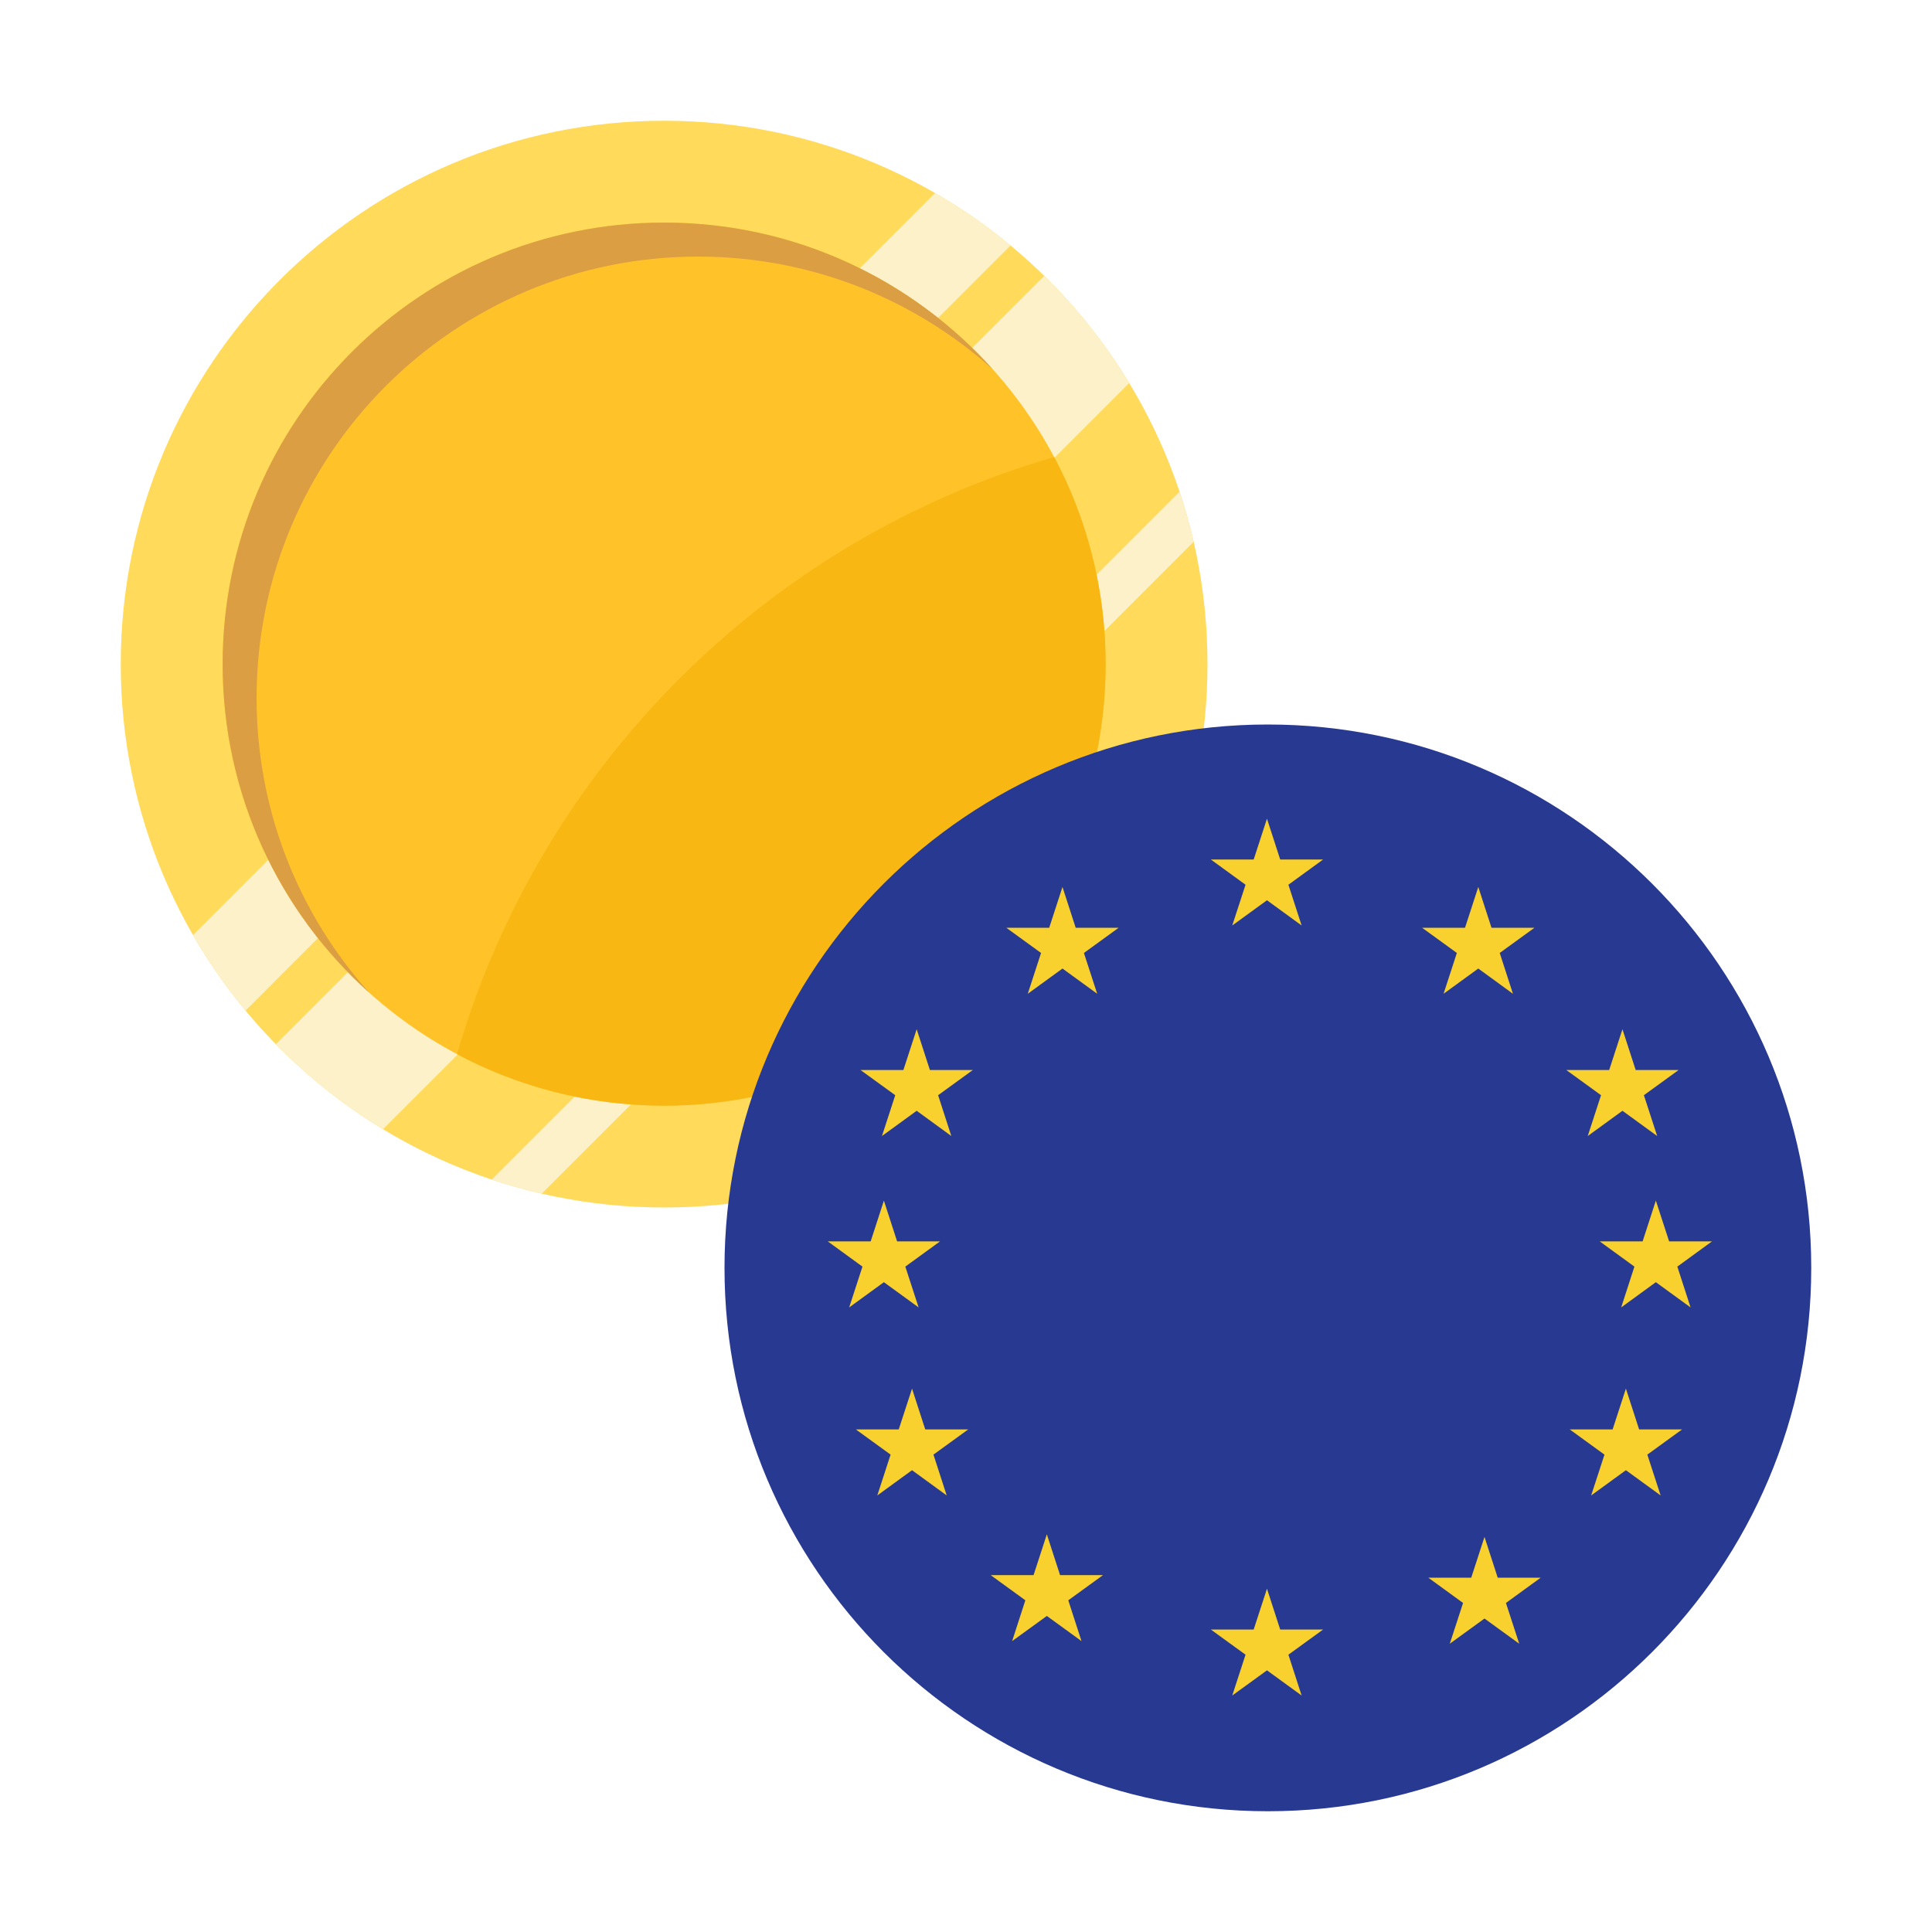
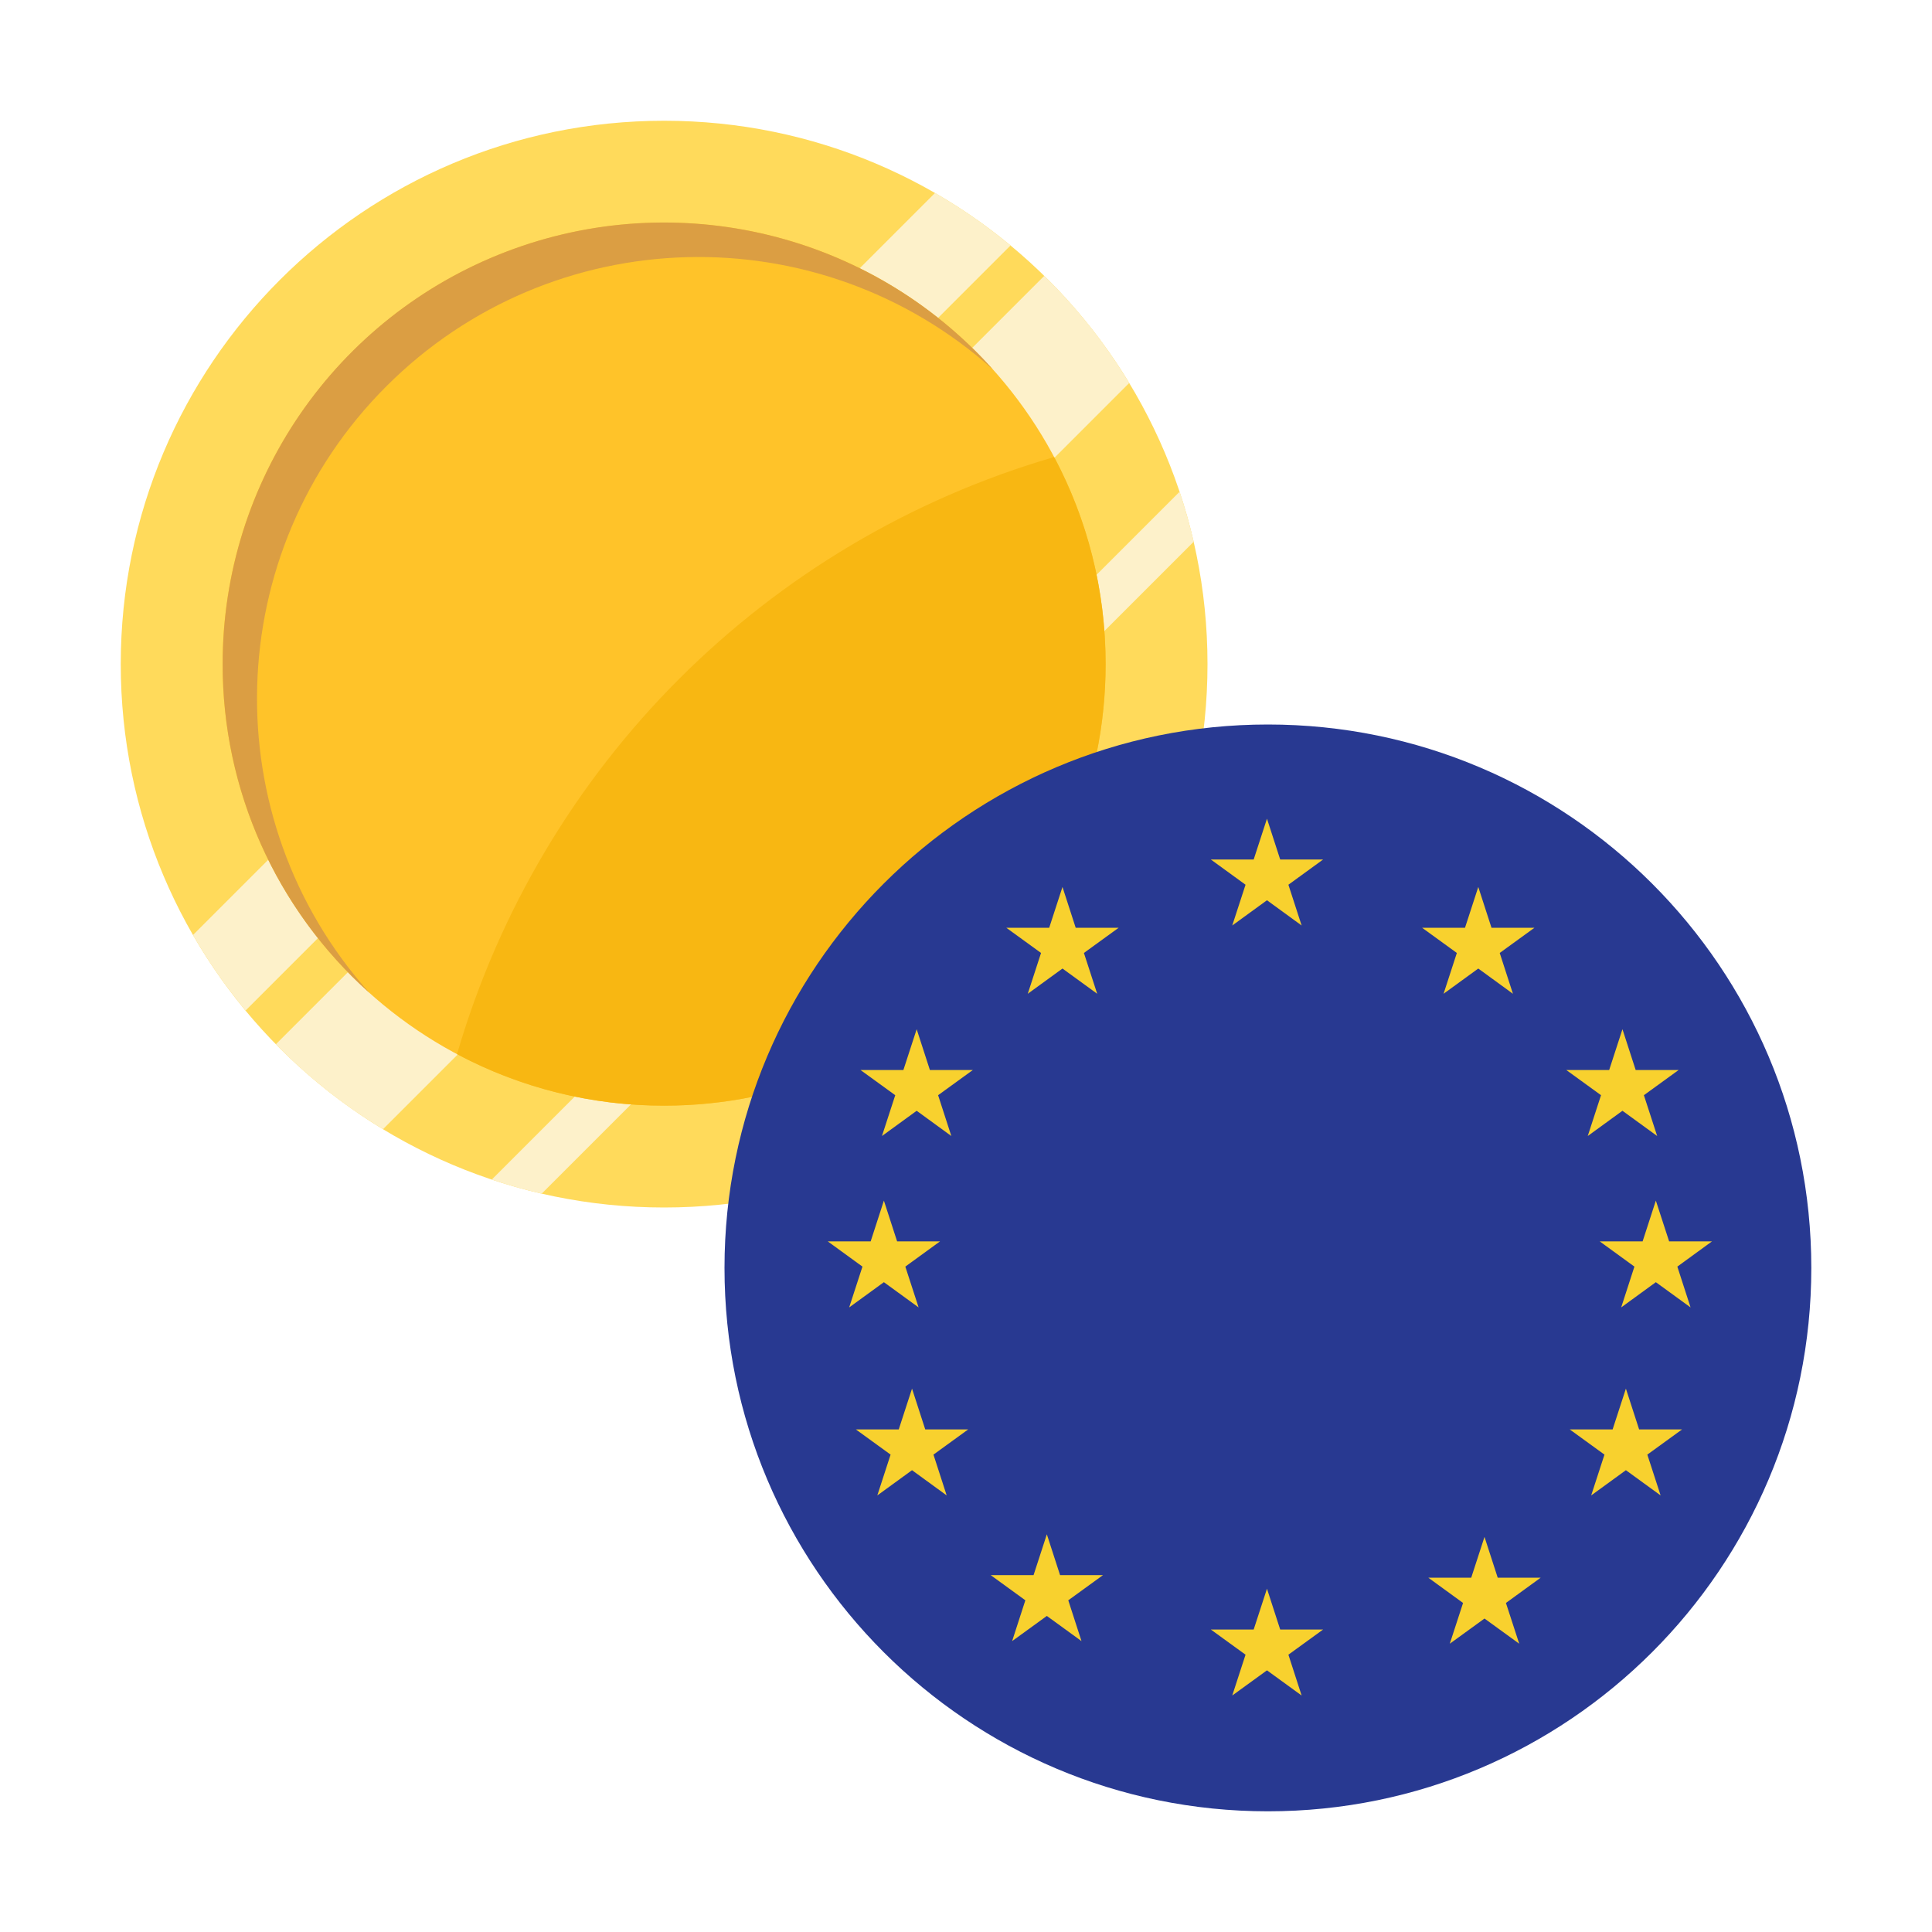
- <svg xmlns="http://www.w3.org/2000/svg" width="32" height="32" viewBox="0 0 32 32">
-   <g fill="none" fill-rule="evenodd">
-     <g fill-rule="nonzero">
-       <g>
-         <g>
-           <g>
-             <g>
-               <g>
-                 <g transform="translate(-777, -1844) translate(0, 1273) translate(324, 498) translate(0, 48) translate(154, 25) translate(299, 0) translate(2, 2)">
-                   <circle cx="9" cy="9" r="9" fill="#FFDA5B" />
-                   <path fill="#FDF1CA" d="M14.738 2.066c-.39-.324-.81-.615-1.251-.87l-12.29 12.29c.254.443.545.861.87 1.252L14.737 2.066zM4.344 16.703c-.65-.393-1.247-.867-1.775-1.407L15.296 2.569c.54.528 1.014 1.125 1.407 1.775l-12.36 12.36zM6.973 17.77c-.281-.064-.558-.142-.828-.232L17.538 6.145c.09.27.168.547.233.828L6.973 17.77z" />
-                   <g transform="translate(1, 1)">
-                     <circle cx="8" cy="8" r="7.313" fill="#FFC329" />
-                     <path fill="#F8B712" d="M8 15.313c4.039 0 7.312-3.274 7.312-7.313 0-1.24-.308-2.407-.852-3.43C9.7 5.948 5.948 9.7 4.57 14.46c1.023.544 2.19.853 3.43.853z" />
-                   </g>
-                   <path fill="#DB9E43" d="M14.444 4.118C13.15 2.957 11.44 2.25 9.562 2.25c-4.038 0-7.312 3.274-7.312 7.313 0 1.876.707 3.587 1.868 4.881-1.492-1.338-2.43-3.282-2.43-5.444C1.688 4.961 4.96 1.687 9 1.687c2.162 0 4.106.94 5.444 2.431z" />
-                   <path fill="#283991" d="M10 19c0-4.97 4.03-9 9-9s9 4.03 9 9-4.03 9-9 9-9-4.03-9-9z" />
-                   <path fill="#F8D12E" d="M19.204 12.236L18.985 11.56 18.765 12.236 18.055 12.236 18.63 12.654 18.41 13.329 18.985 12.911 19.559 13.329 19.34 12.654 19.915 12.236zM19.204 24.99L18.985 24.314 18.765 24.99 18.055 24.99 18.63 25.407 18.41 26.083 18.985 25.666 19.559 26.083 19.34 25.407 19.915 24.99zM22.485 12.691L22.704 13.367 23.415 13.367 22.84 13.784 23.059 14.46 22.485 14.042 21.91 14.46 22.13 13.784 21.555 13.367 22.265 13.367zM25.092 15.723L24.873 15.047 24.653 15.723 23.943 15.723 24.518 16.14 24.298 16.816 24.873 16.398 25.448 16.816 25.228 16.14 25.803 15.723zM24.93 21L25.149 21.676 25.86 21.676 25.285 22.093 25.505 22.769 24.93 22.351 24.355 22.769 24.575 22.093 24 21.676 24.71 21.676zM13.402 15.723L13.183 15.047 12.963 15.723 12.253 15.723 12.828 16.14 12.608 16.816 13.183 16.398 13.757 16.816 13.538 16.14 14.113 15.723zM25.426 17.886L25.646 18.561 26.356 18.561 25.782 18.979 26.001 19.655 25.426 19.237 24.852 19.655 25.071 18.979 24.496 18.561 25.207 18.561zM12.859 18.561L12.64 17.886 12.421 18.561 11.71 18.561 12.285 18.979 12.065 19.655 12.64 19.237 13.215 19.655 12.995 18.979 13.57 18.561zM13.106 21L13.325 21.676 14.036 21.676 13.461 22.093 13.68 22.769 13.106 22.351 12.531 22.769 12.751 22.093 12.176 21.676 12.886 21.676zM22.807 24.132L22.588 23.456 22.368 24.132 21.658 24.132 22.233 24.55 22.013 25.225 22.588 24.808 23.163 25.225 22.943 24.55 23.518 24.132zM15.598 12.691L15.817 13.367 16.528 13.367 15.953 13.784 16.173 14.46 15.598 14.042 15.023 14.46 15.243 13.784 14.668 13.367 15.378 13.367zM15.558 24.089L15.339 23.413 15.119 24.089 14.409 24.089 14.983 24.506 14.764 25.182 15.339 24.765 15.913 25.182 15.694 24.506 16.269 24.089z" />
-                 </g>
-               </g>
-             </g>
-           </g>
-         </g>
-       </g>
+ <svg xmlns="http://www.w3.org/2000/svg" width="32" height="32">
+   <g transform="translate(2 2)" fill-rule="nonzero" fill="none">
+     <circle cx="9" cy="9" r="9" fill="#FFDA5B" />
+     <path fill="#FDF1CA" d="M14.738 2.066a9.04 9.04 0 0 0-1.251-.87l-12.29 12.29c.254.443.545.861.87 1.252l12.67-12.672zM4.344 16.703a8.99 8.99 0 0 1-1.775-1.407L15.296 2.569a8.99 8.99 0 0 1 1.407 1.775l-12.36 12.36zm2.629 1.067a8.806 8.806 0 0 1-.828-.232L17.538 6.145c.09.27.168.547.233.828L6.973 17.77z" />
+     <g transform="translate(1 1)">
+       <circle cx="8" cy="8" r="7.313" fill="#FFC329" />
+       <path fill="#F8B712" d="M8 15.313A7.312 7.312 0 0 0 15.312 8c0-1.24-.308-2.407-.852-3.43a14.53 14.53 0 0 0-9.89 9.89 7.283 7.283 0 0 0 3.43.853z" />
    </g>
+     <path fill="#DB9E43" d="M14.444 4.118A7.313 7.313 0 0 0 4.118 14.444 7.292 7.292 0 0 1 1.688 9a7.311 7.311 0 0 1 12.756-4.882z" />
+     <path fill="#283991" d="M10 19a9 9 0 1 1 18.001.001A9 9 0 0 1 10 19z" />
+     <path fill="#F8D12E" d="m19.204 12.236-.219-.676-.22.676h-.71l.575.418-.22.675.575-.418.574.418-.219-.675.575-.418zm0 12.754-.219-.676-.22.676h-.71l.575.417-.22.676.575-.417.574.417-.219-.676.575-.417zm3.281-12.299.219.676h.711l-.575.417.219.676-.574-.418-.575.418.22-.676-.575-.417h.71zm2.607 3.032-.219-.676-.22.676h-.71l.575.417-.22.676.575-.418.575.418-.22-.676.575-.417zM24.93 21l.219.676h.711l-.575.417.22.676-.575-.418-.575.418.22-.676-.575-.417h.71zm-11.528-5.277-.219-.676-.22.676h-.71l.575.417-.22.676.575-.418.574.418-.219-.676.575-.417zm12.024 2.163.22.675h.71l-.574.418.219.676-.575-.418-.574.418.219-.676-.575-.418h.711zm-12.567.675-.219-.675-.219.675h-.711l.575.418-.22.676.575-.418.575.418-.22-.676.575-.418zM13.106 21l.219.676h.711l-.575.417.219.676-.574-.418-.575.418.22-.676-.575-.417h.71zm9.701 3.132-.219-.676-.22.676h-.71l.575.418-.22.675.575-.417.575.417-.22-.675.575-.418zm-7.209-11.441.219.676h.711l-.575.417.22.676-.575-.418-.575.418.22-.676-.575-.417h.71zm-.04 11.398-.219-.676-.22.676h-.71l.574.417-.219.676.575-.417.574.417-.219-.676.575-.417z" />
  </g>
</svg>
